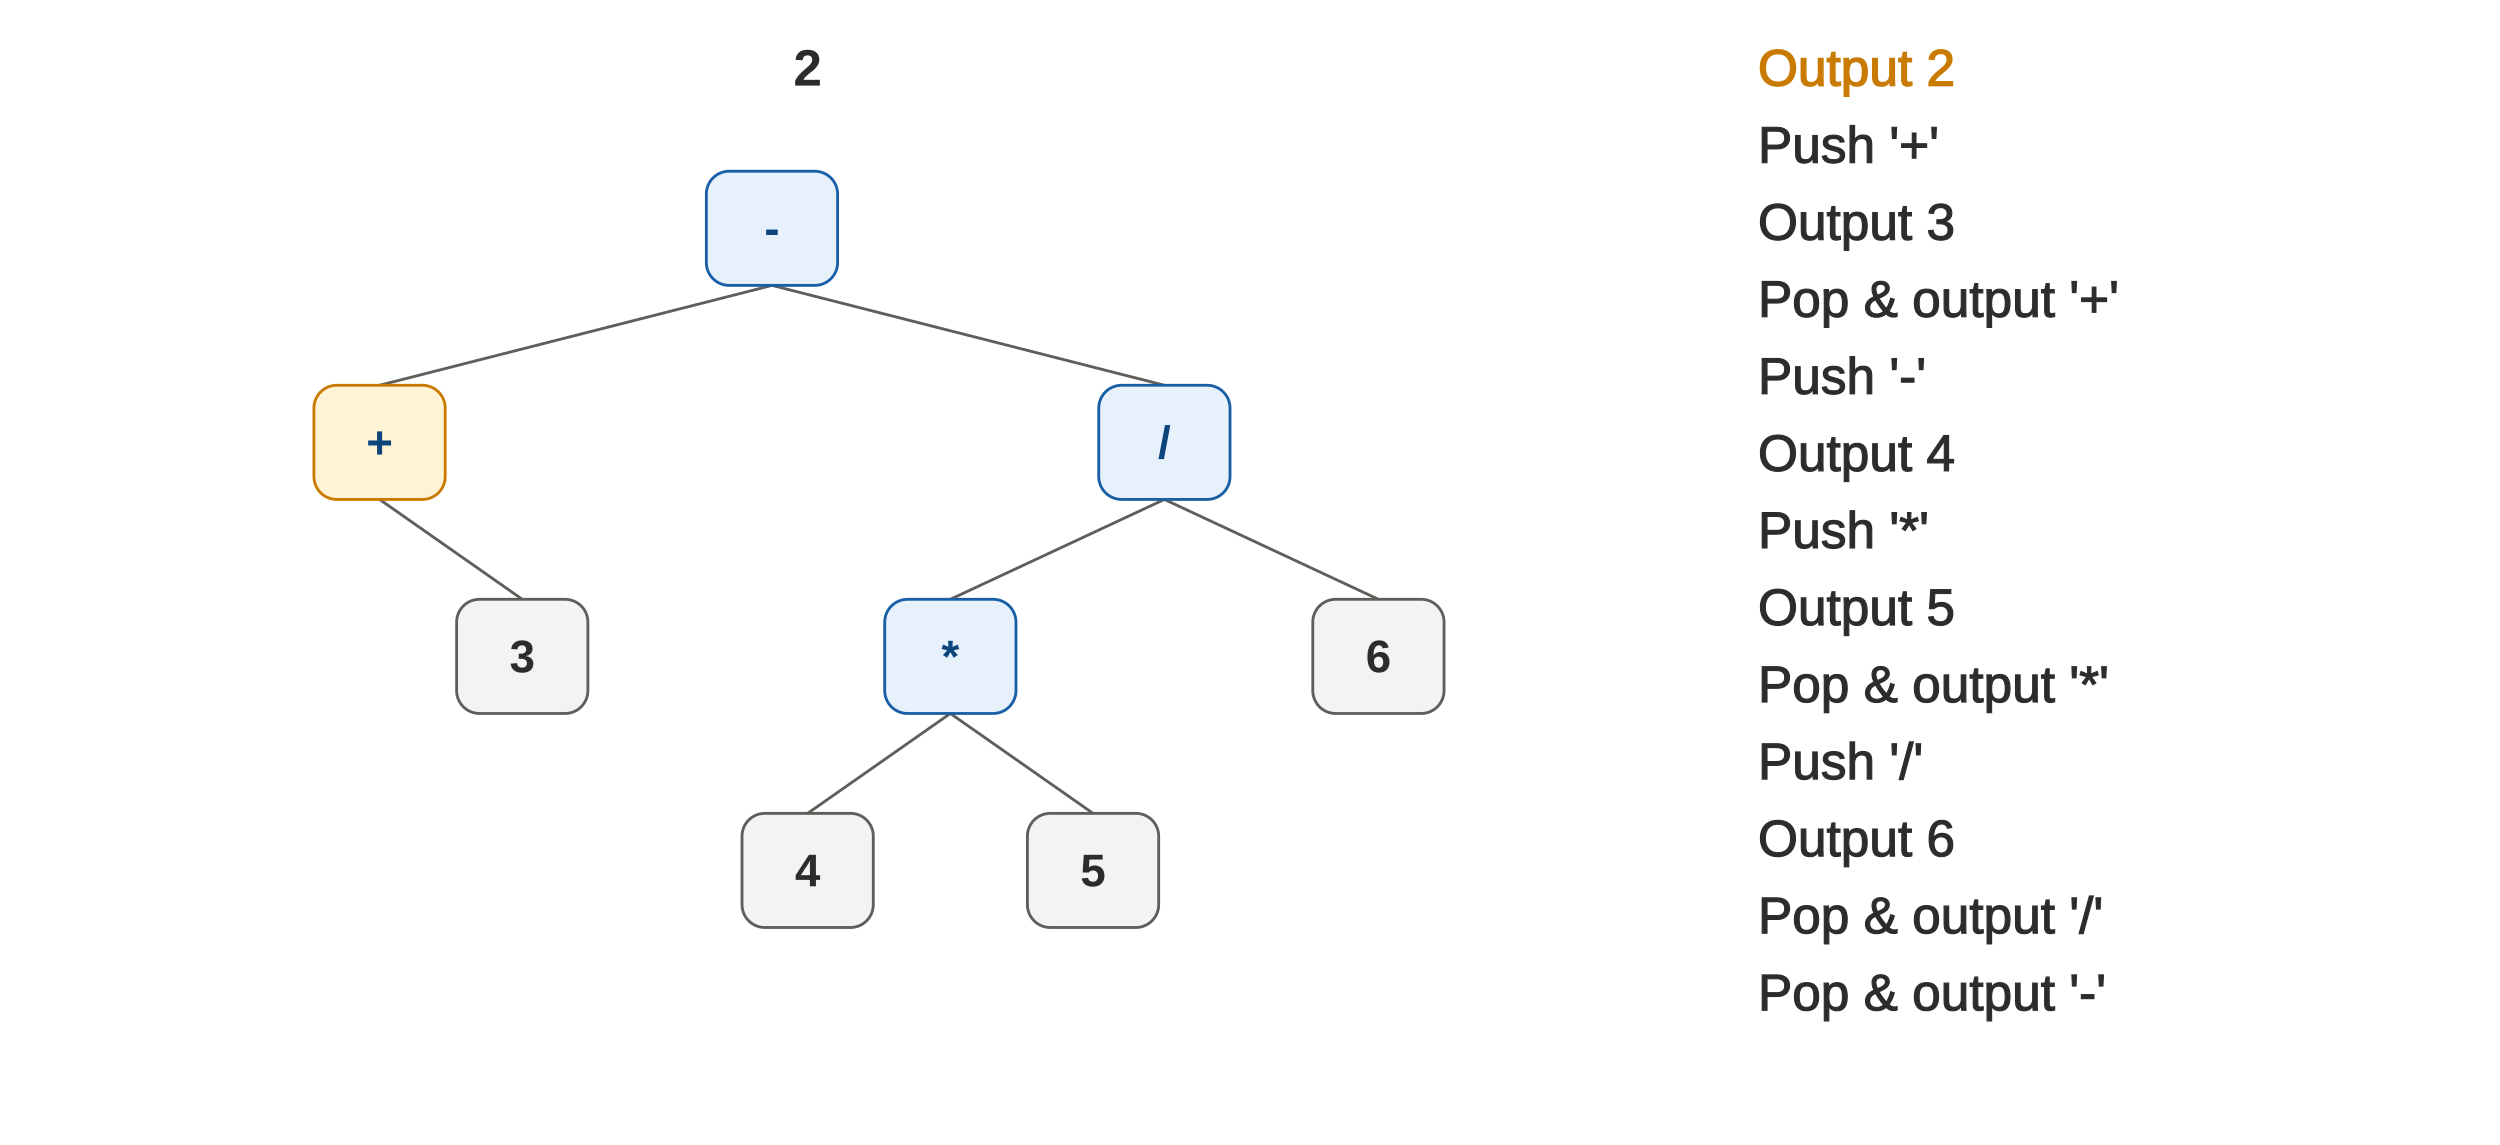
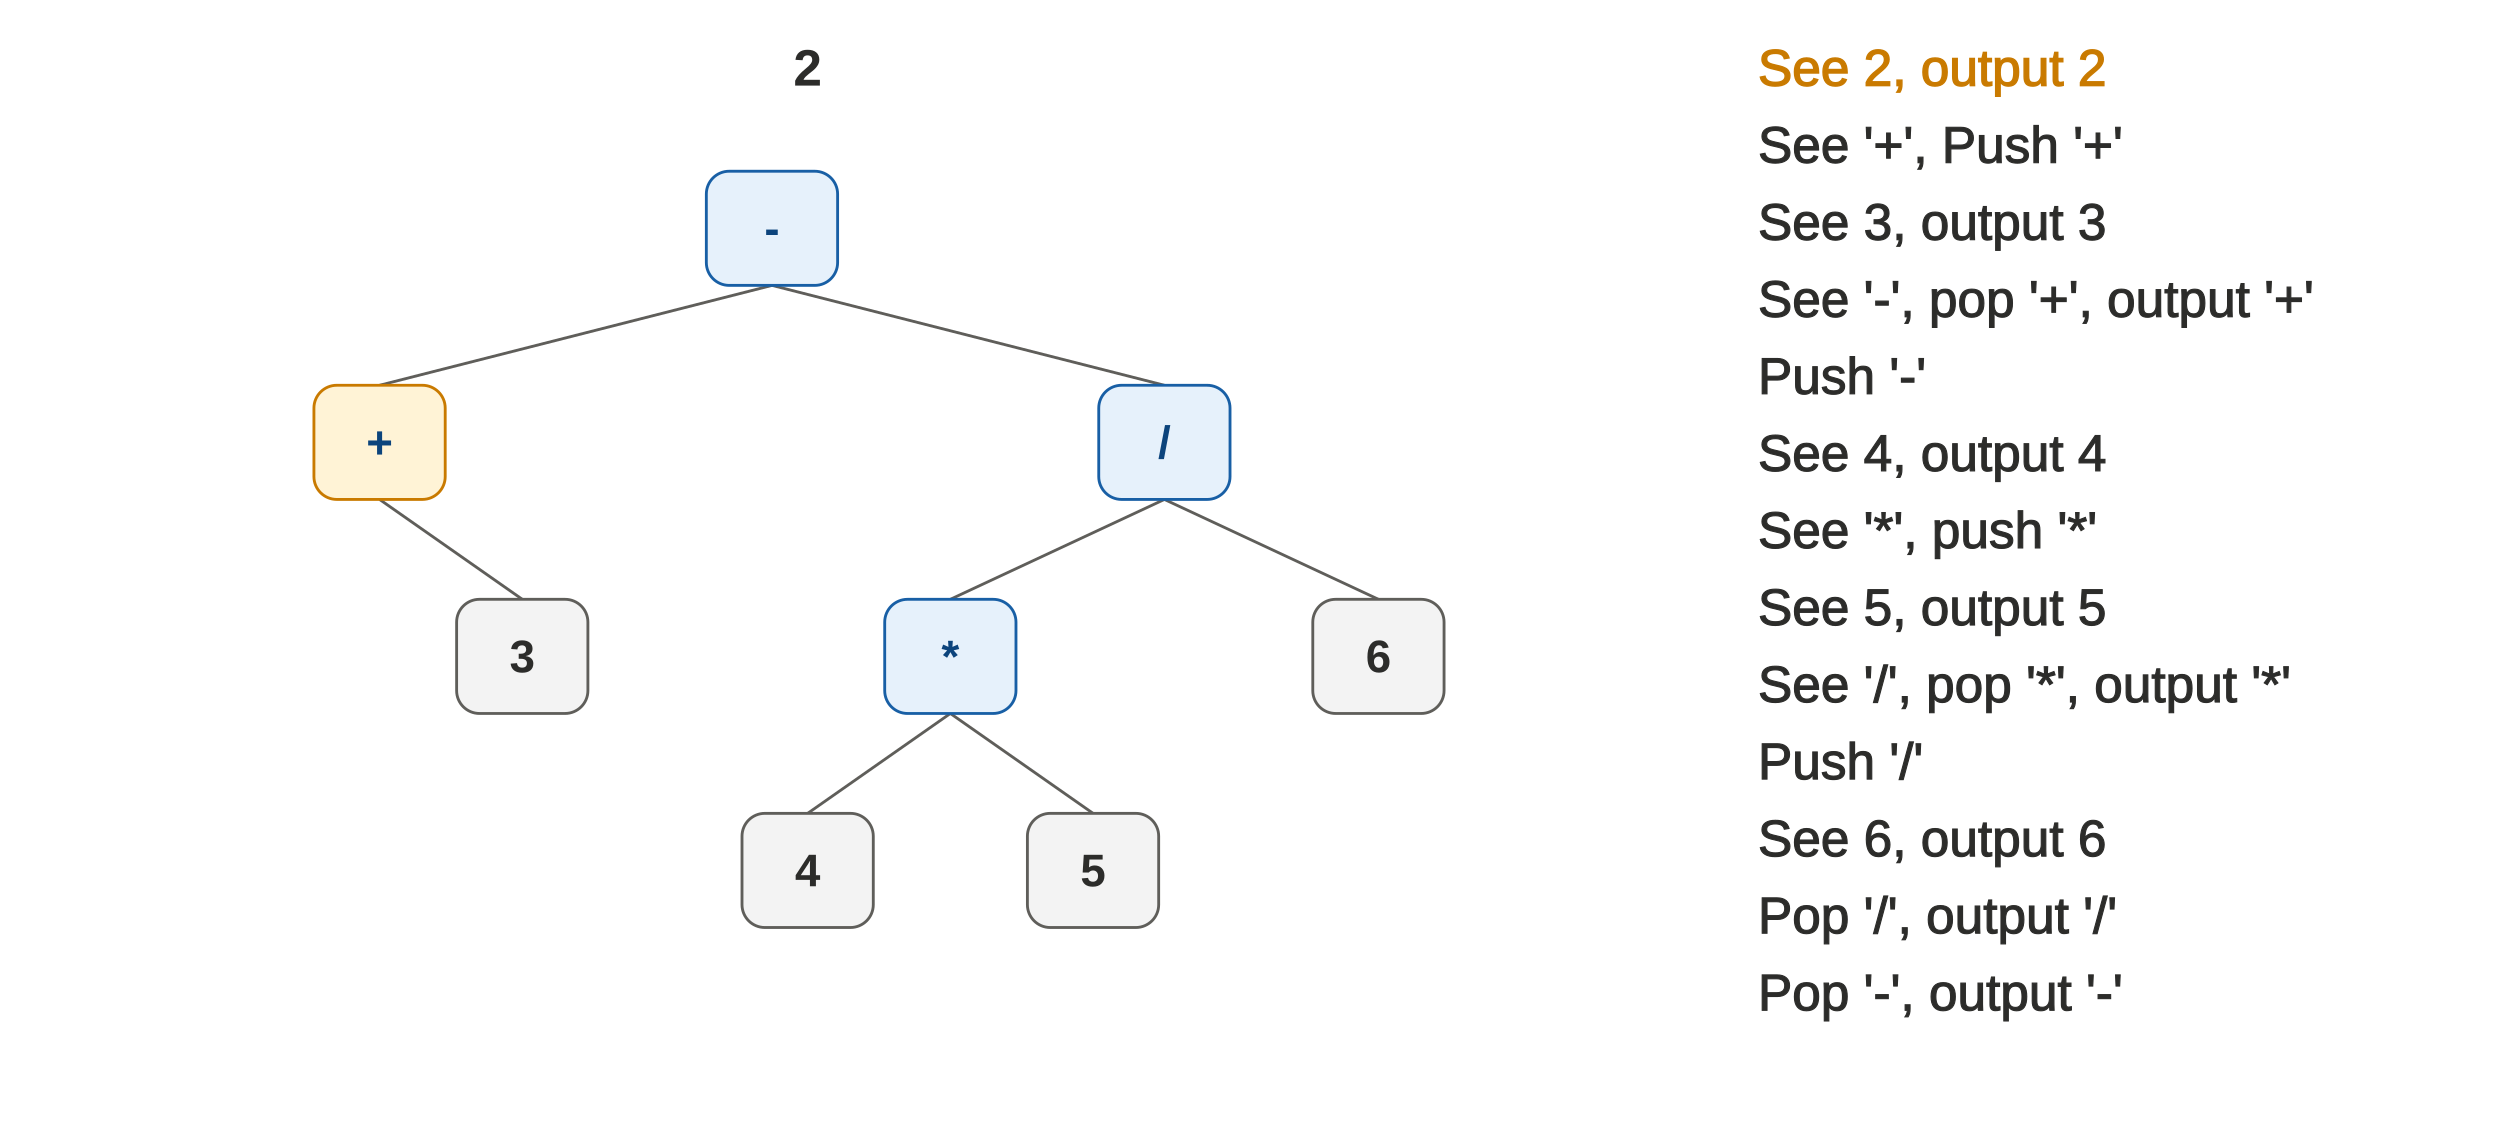
<svg xmlns="http://www.w3.org/2000/svg" width="876" height="401" viewBox="0 0 876 401">
  <text x="283.0" y="30" text-anchor="middle" font-family="Arial, Helvetica, sans-serif" font-size="18" font-weight="600" fill="#2C2C2A">2</text>
  <line x1="270.5" y1="100.0" x2="133.0" y2="135.0" stroke="#5F5E5A" stroke-width="1" />
  <line x1="133.0" y1="175.0" x2="183.0" y2="210.0" stroke="#5F5E5A" stroke-width="1" />
  <line x1="270.5" y1="100.0" x2="408.0" y2="135.0" stroke="#5F5E5A" stroke-width="1" />
  <line x1="408.0" y1="175.0" x2="333.0" y2="210.0" stroke="#5F5E5A" stroke-width="1" />
  <line x1="333.0" y1="250.0" x2="283.0" y2="285.0" stroke="#5F5E5A" stroke-width="1" />
  <line x1="333.0" y1="250.0" x2="383.0" y2="285.0" stroke="#5F5E5A" stroke-width="1" />
  <line x1="408.0" y1="175.0" x2="483.0" y2="210.0" stroke="#5F5E5A" stroke-width="1" />
  <rect x="247.5" y="60.0" width="46" height="40" rx="8" fill="#E6F1FB" stroke="#185FA5" stroke-width="1" />
  <text x="270.5" y="80.0" text-anchor="middle" dominant-baseline="central" font-family="Arial, Helvetica, sans-serif" font-size="16" font-weight="600" fill="#0C447C">-</text>
  <rect x="110.0" y="135.0" width="46" height="40" rx="8" fill="#FFF3D6" stroke="#C97A00" stroke-width="1" />
  <text x="133.0" y="155.0" text-anchor="middle" dominant-baseline="central" font-family="Arial, Helvetica, sans-serif" font-size="16" font-weight="600" fill="#0C447C">+</text>
  <rect x="160.0" y="210.0" width="46" height="40" rx="8" fill="#F3F3F3" stroke="#5F5E5A" stroke-width="1" />
  <text x="183.0" y="230.0" text-anchor="middle" dominant-baseline="central" font-family="Arial, Helvetica, sans-serif" font-size="16" font-weight="600" fill="#2C2C2A">3</text>
  <rect x="385.0" y="135.0" width="46" height="40" rx="8" fill="#E6F1FB" stroke="#185FA5" stroke-width="1" />
  <text x="408.0" y="155.0" text-anchor="middle" dominant-baseline="central" font-family="Arial, Helvetica, sans-serif" font-size="16" font-weight="600" fill="#0C447C">/</text>
  <rect x="310.0" y="210.0" width="46" height="40" rx="8" fill="#E6F1FB" stroke="#185FA5" stroke-width="1" />
  <text x="333.0" y="230.0" text-anchor="middle" dominant-baseline="central" font-family="Arial, Helvetica, sans-serif" font-size="16" font-weight="600" fill="#0C447C">*</text>
  <rect x="260.0" y="285.0" width="46" height="40" rx="8" fill="#F3F3F3" stroke="#5F5E5A" stroke-width="1" />
  <text x="283.0" y="305.0" text-anchor="middle" dominant-baseline="central" font-family="Arial, Helvetica, sans-serif" font-size="16" font-weight="600" fill="#2C2C2A">4</text>
  <rect x="360.0" y="285.0" width="46" height="40" rx="8" fill="#F3F3F3" stroke="#5F5E5A" stroke-width="1" />
  <text x="383.0" y="305.0" text-anchor="middle" dominant-baseline="central" font-family="Arial, Helvetica, sans-serif" font-size="16" font-weight="600" fill="#2C2C2A">5</text>
  <rect x="460.0" y="210.0" width="46" height="40" rx="8" fill="#F3F3F3" stroke="#5F5E5A" stroke-width="1" />
  <text x="483.0" y="230.0" text-anchor="middle" dominant-baseline="central" font-family="Arial, Helvetica, sans-serif" font-size="16" font-weight="600" fill="#2C2C2A">6</text>
-   <text id="log-line-1" x="616.0" y="30.0" font-family="Arial, Helvetica, sans-serif" font-size="18" fill="#C97A00" stroke="#C97A00" stroke-width="0.5">Output 2</text>
-   <text id="log-line-2" x="616.0" y="57.0" font-family="Arial, Helvetica, sans-serif" font-size="18" fill="#2C2C2A" stroke="#2C2C2A" stroke-width="0.4">Push '+'</text>
-   <text id="log-line-3" x="616.0" y="84.0" font-family="Arial, Helvetica, sans-serif" font-size="18" fill="#2C2C2A" stroke="#2C2C2A" stroke-width="0.4">Output 3</text>
-   <text id="log-line-4" x="616.0" y="111.0" font-family="Arial, Helvetica, sans-serif" font-size="18" fill="#2C2C2A" stroke="#2C2C2A" stroke-width="0.4">Pop &amp; output '+'</text>
+   <text id="log-line-1" x="616.0" y="30.0" font-family="Arial, Helvetica, sans-serif" font-size="18" fill="#C97A00" stroke="#C97A00" stroke-width="0.5">See 2, output 2</text>
+   <text id="log-line-2" x="616.0" y="57.0" font-family="Arial, Helvetica, sans-serif" font-size="18" fill="#2C2C2A" stroke="#2C2C2A" stroke-width="0.4">See '+', Push '+'</text>
+   <text id="log-line-3" x="616.0" y="84.0" font-family="Arial, Helvetica, sans-serif" font-size="18" fill="#2C2C2A" stroke="#2C2C2A" stroke-width="0.4">See 3, output 3</text>
+   <text id="log-line-4" x="616.0" y="111.0" font-family="Arial, Helvetica, sans-serif" font-size="18" fill="#2C2C2A" stroke="#2C2C2A" stroke-width="0.4">See '-', pop '+', output '+'</text>
  <text id="log-line-5" x="616.0" y="138.0" font-family="Arial, Helvetica, sans-serif" font-size="18" fill="#2C2C2A" stroke="#2C2C2A" stroke-width="0.4">Push '-'</text>
-   <text id="log-line-6" x="616.0" y="165.0" font-family="Arial, Helvetica, sans-serif" font-size="18" fill="#2C2C2A" stroke="#2C2C2A" stroke-width="0.4">Output 4</text>
-   <text id="log-line-7" x="616.0" y="192.0" font-family="Arial, Helvetica, sans-serif" font-size="18" fill="#2C2C2A" stroke="#2C2C2A" stroke-width="0.4">Push '*'</text>
-   <text id="log-line-8" x="616.0" y="219.0" font-family="Arial, Helvetica, sans-serif" font-size="18" fill="#2C2C2A" stroke="#2C2C2A" stroke-width="0.4">Output 5</text>
-   <text id="log-line-9" x="616.0" y="246.0" font-family="Arial, Helvetica, sans-serif" font-size="18" fill="#2C2C2A" stroke="#2C2C2A" stroke-width="0.4">Pop &amp; output '*'</text>
+   <text id="log-line-6" x="616.0" y="165.0" font-family="Arial, Helvetica, sans-serif" font-size="18" fill="#2C2C2A" stroke="#2C2C2A" stroke-width="0.4">See 4, output 4</text>
+   <text id="log-line-7" x="616.0" y="192.0" font-family="Arial, Helvetica, sans-serif" font-size="18" fill="#2C2C2A" stroke="#2C2C2A" stroke-width="0.4">See '*', push '*'</text>
+   <text id="log-line-8" x="616.0" y="219.0" font-family="Arial, Helvetica, sans-serif" font-size="18" fill="#2C2C2A" stroke="#2C2C2A" stroke-width="0.4">See 5, output 5</text>
+   <text id="log-line-9" x="616.0" y="246.0" font-family="Arial, Helvetica, sans-serif" font-size="18" fill="#2C2C2A" stroke="#2C2C2A" stroke-width="0.4">See '/', pop '*', output '*'</text>
  <text id="log-line-10" x="616.0" y="273.0" font-family="Arial, Helvetica, sans-serif" font-size="18" fill="#2C2C2A" stroke="#2C2C2A" stroke-width="0.4">Push '/'</text>
-   <text id="log-line-11" x="616.0" y="300.0" font-family="Arial, Helvetica, sans-serif" font-size="18" fill="#2C2C2A" stroke="#2C2C2A" stroke-width="0.4">Output 6</text>
-   <text id="log-line-12" x="616.0" y="327.0" font-family="Arial, Helvetica, sans-serif" font-size="18" fill="#2C2C2A" stroke="#2C2C2A" stroke-width="0.4">Pop &amp; output '/'</text>
-   <text id="log-line-13" x="616.0" y="354.0" font-family="Arial, Helvetica, sans-serif" font-size="18" fill="#2C2C2A" stroke="#2C2C2A" stroke-width="0.4">Pop &amp; output '-'</text>
+   <text id="log-line-11" x="616.0" y="300.0" font-family="Arial, Helvetica, sans-serif" font-size="18" fill="#2C2C2A" stroke="#2C2C2A" stroke-width="0.4">See 6, output 6</text>
+   <text id="log-line-12" x="616.0" y="327.0" font-family="Arial, Helvetica, sans-serif" font-size="18" fill="#2C2C2A" stroke="#2C2C2A" stroke-width="0.4">Pop '/', output '/'</text>
+   <text id="log-line-13" x="616.0" y="354.0" font-family="Arial, Helvetica, sans-serif" font-size="18" fill="#2C2C2A" stroke="#2C2C2A" stroke-width="0.4">Pop '-', output '-'</text>
</svg>
